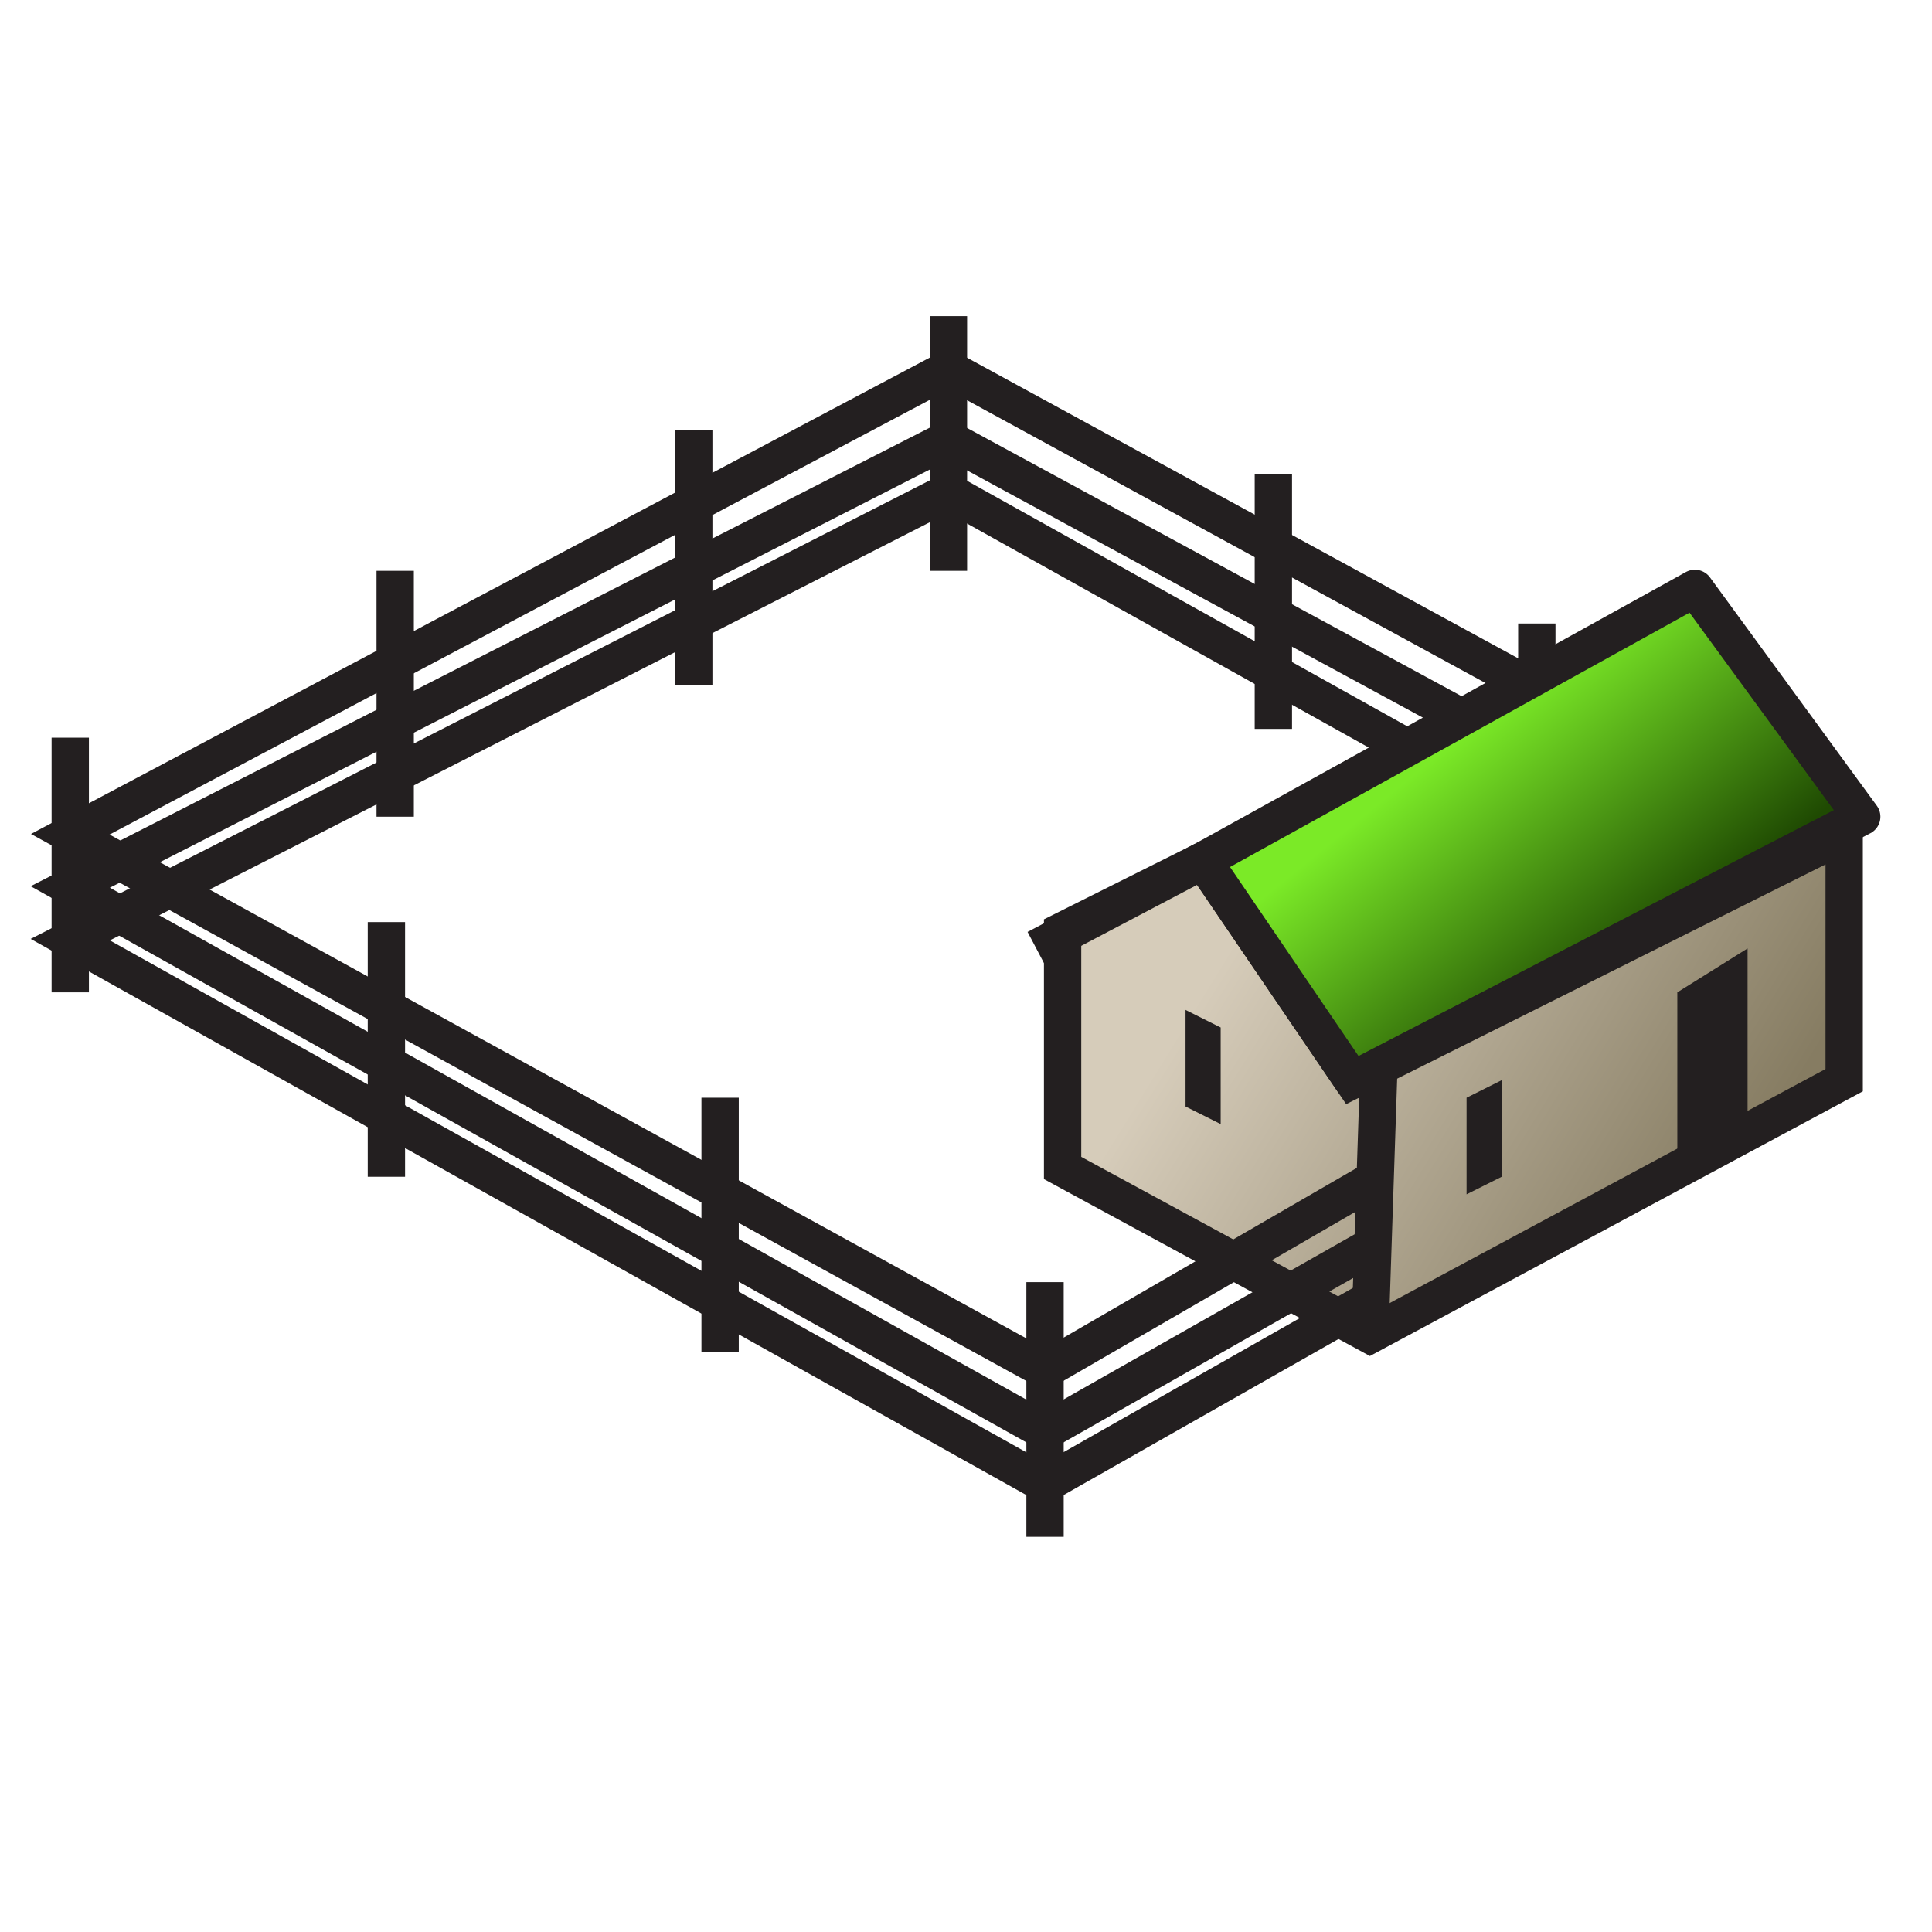
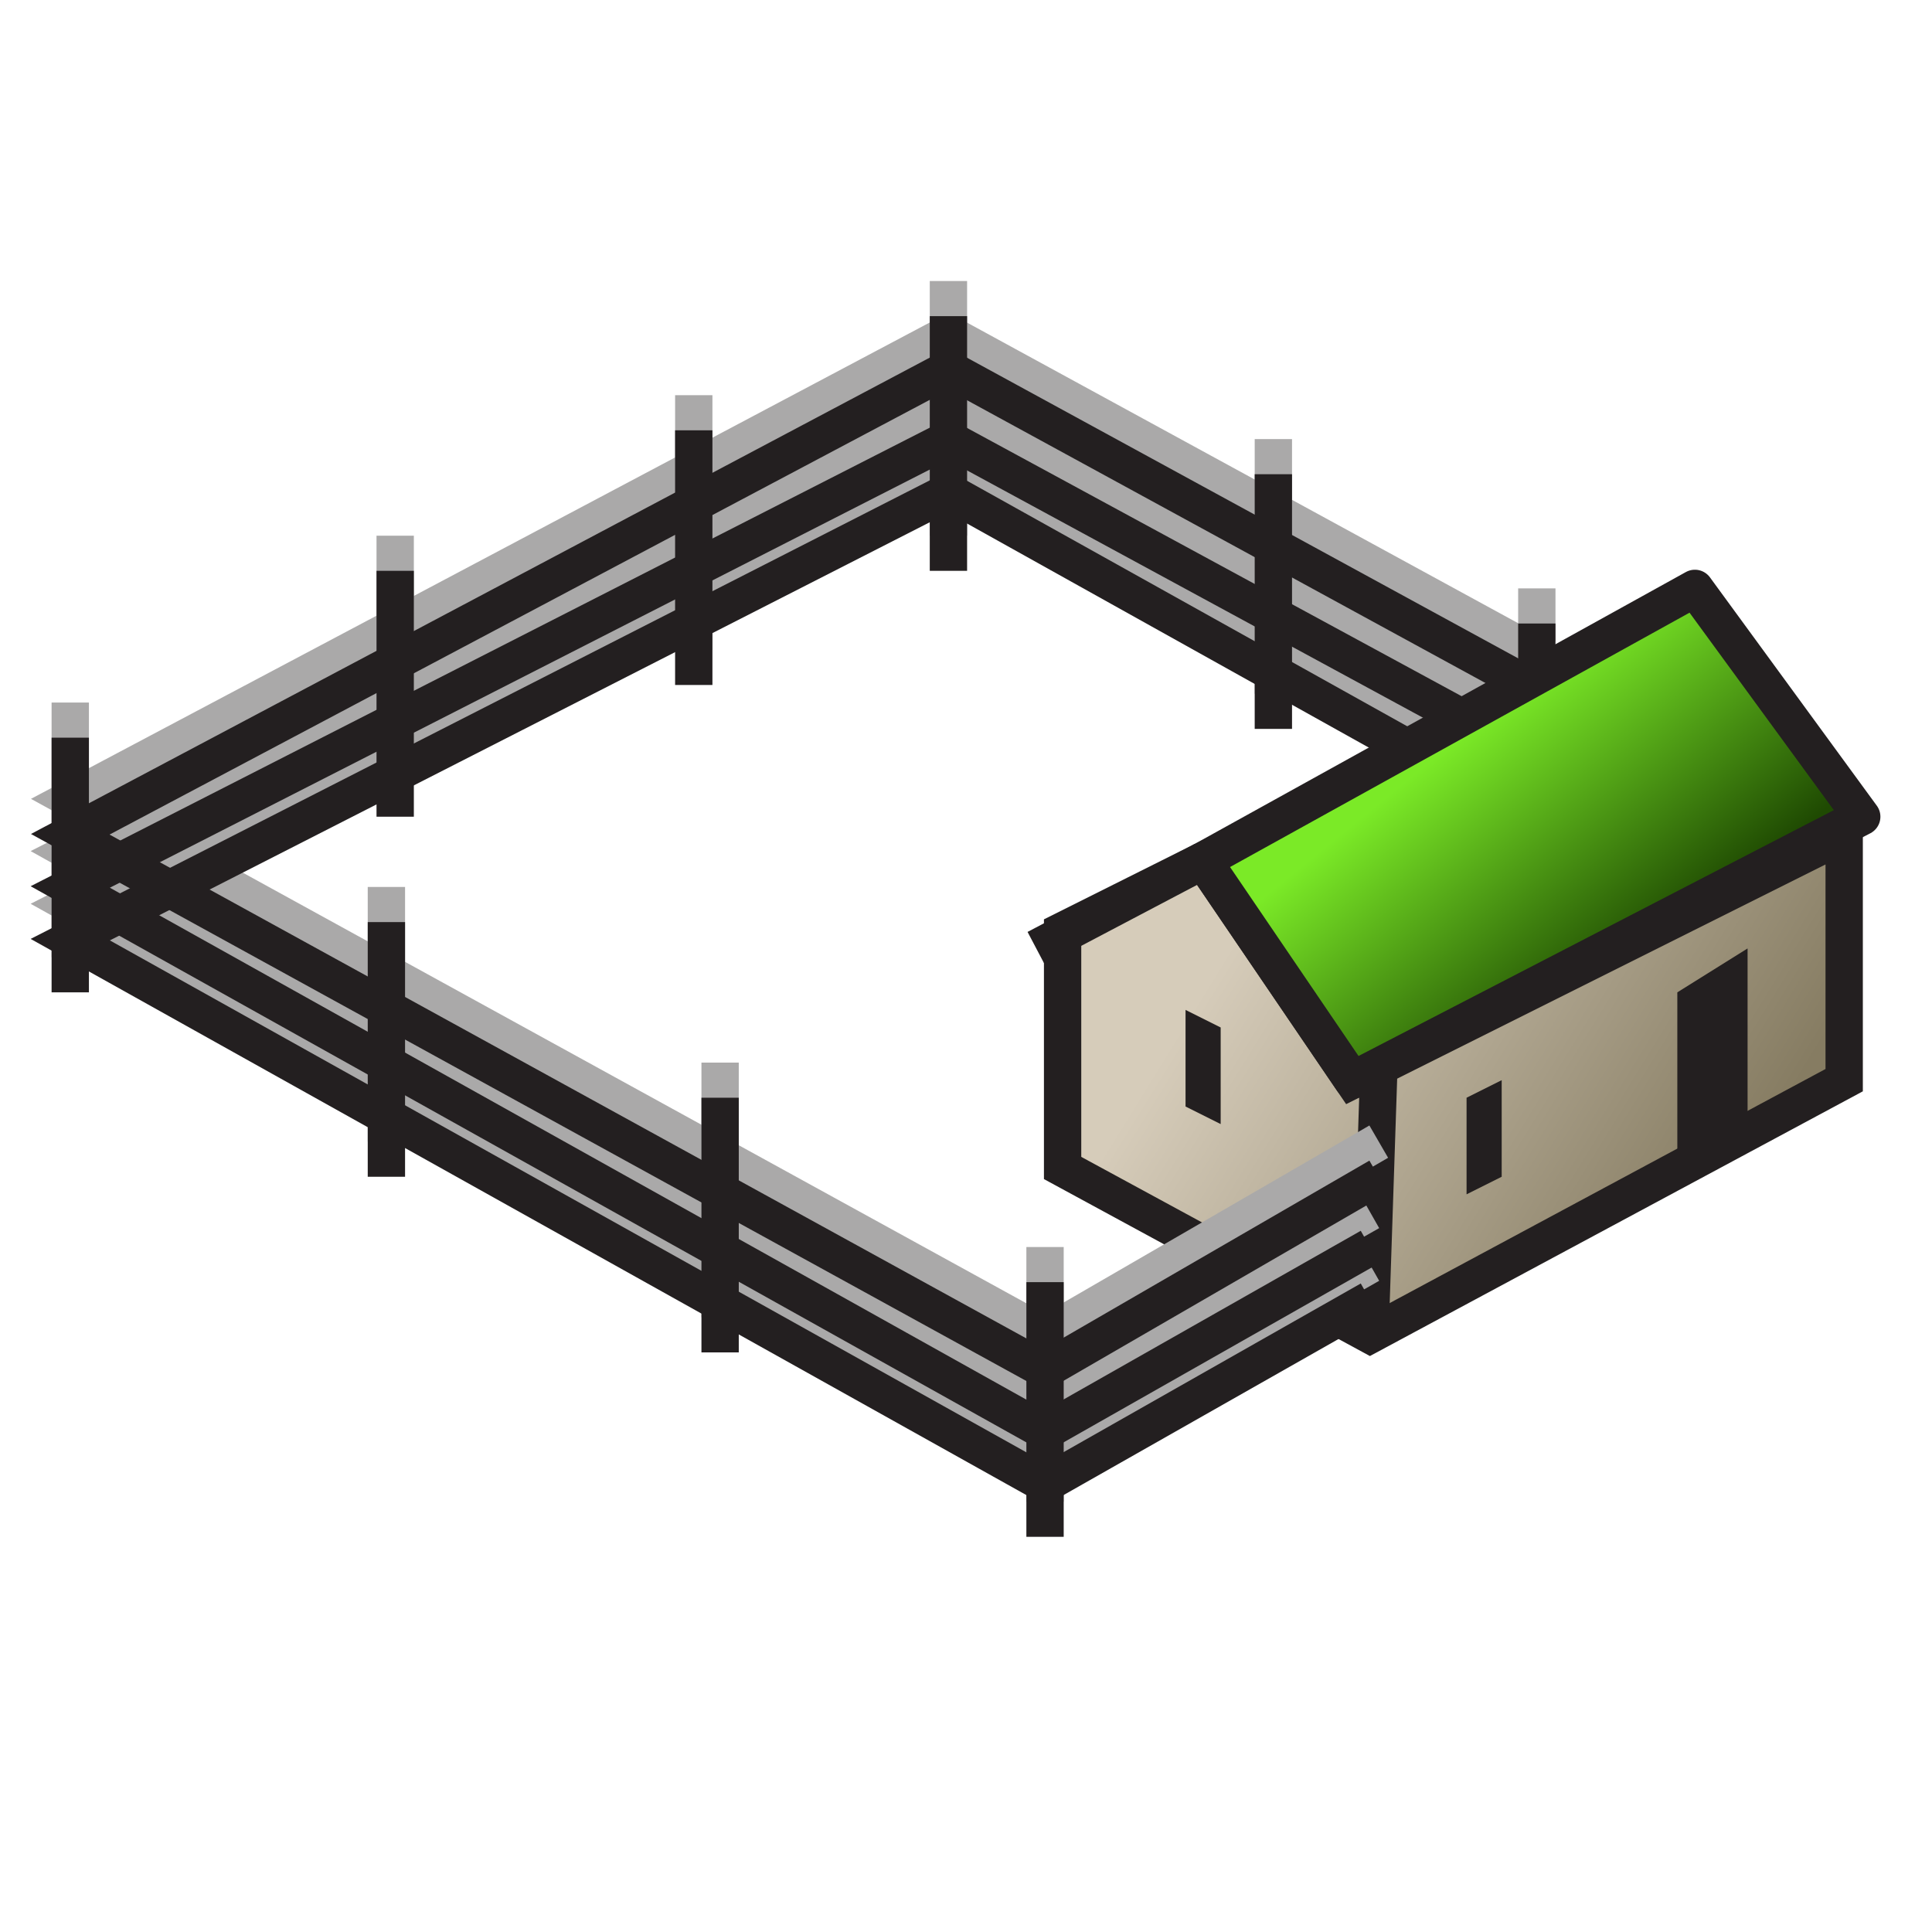
<svg xmlns="http://www.w3.org/2000/svg" version="1.1" id="Calque_1" x="0px" y="0px" viewBox="0 0 22 22" style="enable-background:new 0 0 22 22;" xml:space="preserve">
  <style type="text/css">
	.st0{fill:url(#SVGID_1_);stroke:#231F20;stroke-width:0.425;stroke-miterlimit:10;}
	.st1{fill:none;stroke:#231F20;stroke-width:0.425;stroke-miterlimit:10;}
	.st2{fill:#231F20;}
- 	.st3{fill:url(#SVGID_2_);stroke:#231F20;stroke-width:0.425;stroke-linecap:round;stroke-linejoin:round;}
+ 	.st3{fill:none;stroke:#AAA9A9;stroke-width:0.425;stroke-miterlimit:10;}
+ 	.st4{fill:url(#SVGID_2_);stroke:#231F20;stroke-width:0.425;stroke-linecap:round;stroke-linejoin:round;}
</style>
  <g>
    <g>
-       <linearGradient id="SVGID_1_" gradientUnits="userSpaceOnUse" x1="14.433" y1="10.089" x2="19.809" y2="13.403">
+       <linearGradient id="SVGID_1_" gradientUnits="userSpaceOnUse" x1="14.43" y1="13.907" x2="19.806" y2="10.593" gradientTransform="matrix(1 0 0 -1 0 24)">
        <stop offset="0" style="stop-color:#D6CCBA" />
        <stop offset="1" style="stop-color:#867C62" />
      </linearGradient>
      <polygon class="st0" points="12.1,13.3 15.6,15.2 21,12.3 21,9.5 15.4,12.3 13.7,9.8 12.1,10.6   " />
      <line class="st1" x1="13.7" y1="9.8" x2="11.8" y2="10.8" />
      <line class="st1" x1="15.7" y1="12.2" x2="15.6" y2="15.2" />
    </g>
    <polygon class="st2" points="13.9,12.8 13.5,12.6 13.5,11.5 13.9,11.7  " />
    <polygon class="st2" points="16.7,13.6 17.1,13.4 17.1,12.3 16.7,12.5  " />
    <polygon class="st2" points="19.1,13.3 19.9,12.8 19.9,10.8 19.1,11.3  " />
+     <g>
+       <line class="st3" x1="11.9" y1="17.1" x2="11.9" y2="14.2" />
+       <line class="st3" x1="8.2" y1="15" x2="8.2" y2="12.1" />
+       <line class="st3" x1="4.4" y1="13" x2="4.4" y2="10.1" />
+       <line class="st3" x1="0.8" y1="10.9" x2="0.8" y2="8" />
+       <line class="st3" x1="4.5" y1="8.9" x2="4.5" y2="6.1" />
+       <line class="st3" x1="7.9" y1="7.4" x2="7.9" y2="4.5" />
+       <line class="st3" x1="10.8" y1="6.1" x2="10.8" y2="3.2" />
+       <line class="st3" x1="14.5" y1="7.9" x2="14.5" y2="5" />
+       <polyline class="st3" points="17.1,8 10.8,4.6 0.8,9.7 11.9,15.9 15.6,13.8   " />
+       <polyline class="st3" points="17.4,7.4 10.8,3.8 0.8,9.1 11.9,15.2 15.7,13   " />
+       <line class="st3" x1="17.5" y1="6.7" x2="17.5" y2="7.3" />
+       <polyline class="st3" points="15.6,14.4 11.9,16.5 0.8,10.3 10.8,5.2 16.4,8.3   " />
+     </g>
    <g>
      <line class="st1" x1="11.9" y1="17.5" x2="11.9" y2="14.6" />
      <line class="st1" x1="8.2" y1="15.4" x2="8.2" y2="12.5" />
      <line class="st1" x1="4.4" y1="13.4" x2="4.4" y2="10.5" />
      <line class="st1" x1="0.8" y1="11.3" x2="0.8" y2="8.4" />
      <line class="st1" x1="4.5" y1="9.3" x2="4.5" y2="6.5" />
      <line class="st1" x1="7.9" y1="7.8" x2="7.9" y2="4.9" />
      <line class="st1" x1="10.8" y1="6.5" x2="10.8" y2="3.6" />
      <line class="st1" x1="14.5" y1="8.3" x2="14.5" y2="5.4" />
      <polyline class="st1" points="16.7,8.2 10.8,5 0.8,10.1 11.9,16.3 15.6,14.2   " />
      <polyline class="st1" points="17.4,7.8 10.8,4.2 0.8,9.5 11.9,15.6 15.7,13.4   " />
      <line class="st1" x1="17.5" y1="7.1" x2="17.5" y2="7.7" />
      <polyline class="st1" points="15.6,14.8 11.9,16.9 0.8,10.7 10.8,5.6 16,8.5   " />
    </g>
-     <linearGradient id="SVGID_2_" gradientUnits="userSpaceOnUse" x1="16.51" y1="8.488" x2="18.569" y2="11.019">
+     <linearGradient id="SVGID_2_" gradientUnits="userSpaceOnUse" x1="16.52" y1="15.52" x2="18.579" y2="12.989" gradientTransform="matrix(1 0 0 -1 0 24)">
      <stop offset="0" style="stop-color:#7BEA27" />
      <stop offset="1" style="stop-color:#1F4A02" />
    </linearGradient>
-     <polygon class="st3" points="13.7,9.8 15.4,12.3 21.2,9.3 19.3,6.7  " />
+     <polygon class="st4" points="13.7,9.8 15.4,12.3 21.2,9.3 19.3,6.7  " />
  </g>
</svg>
